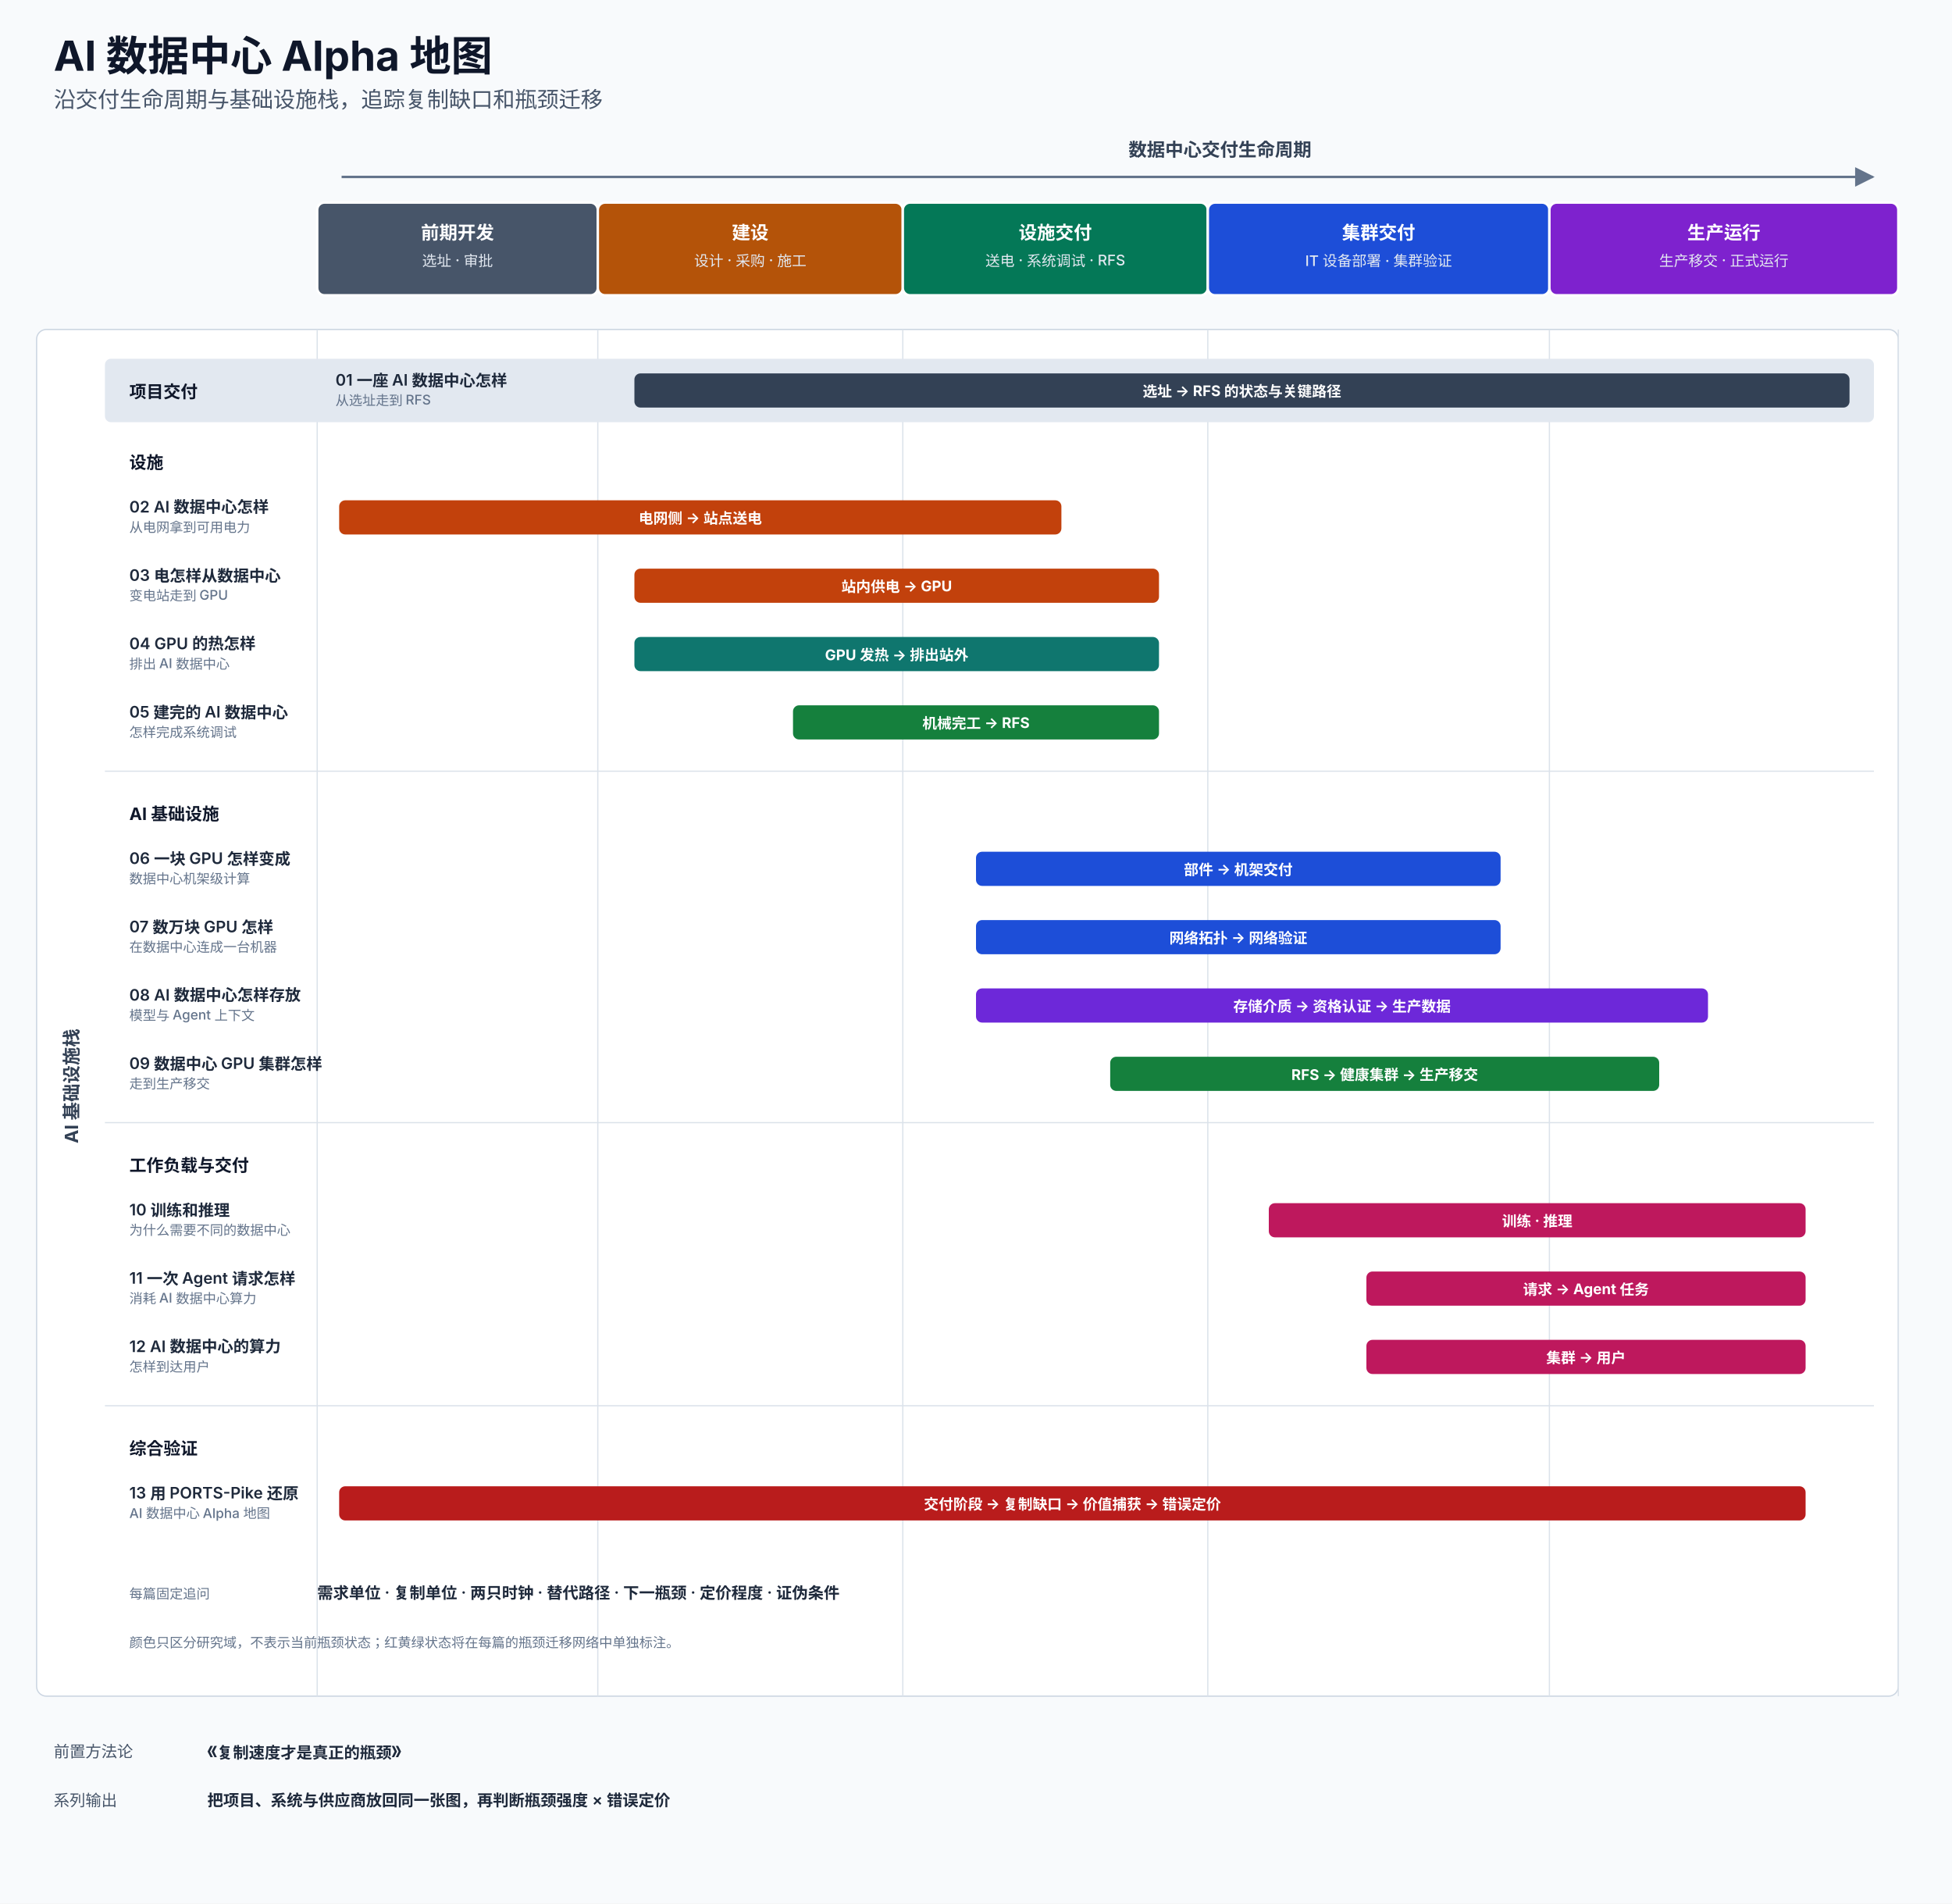
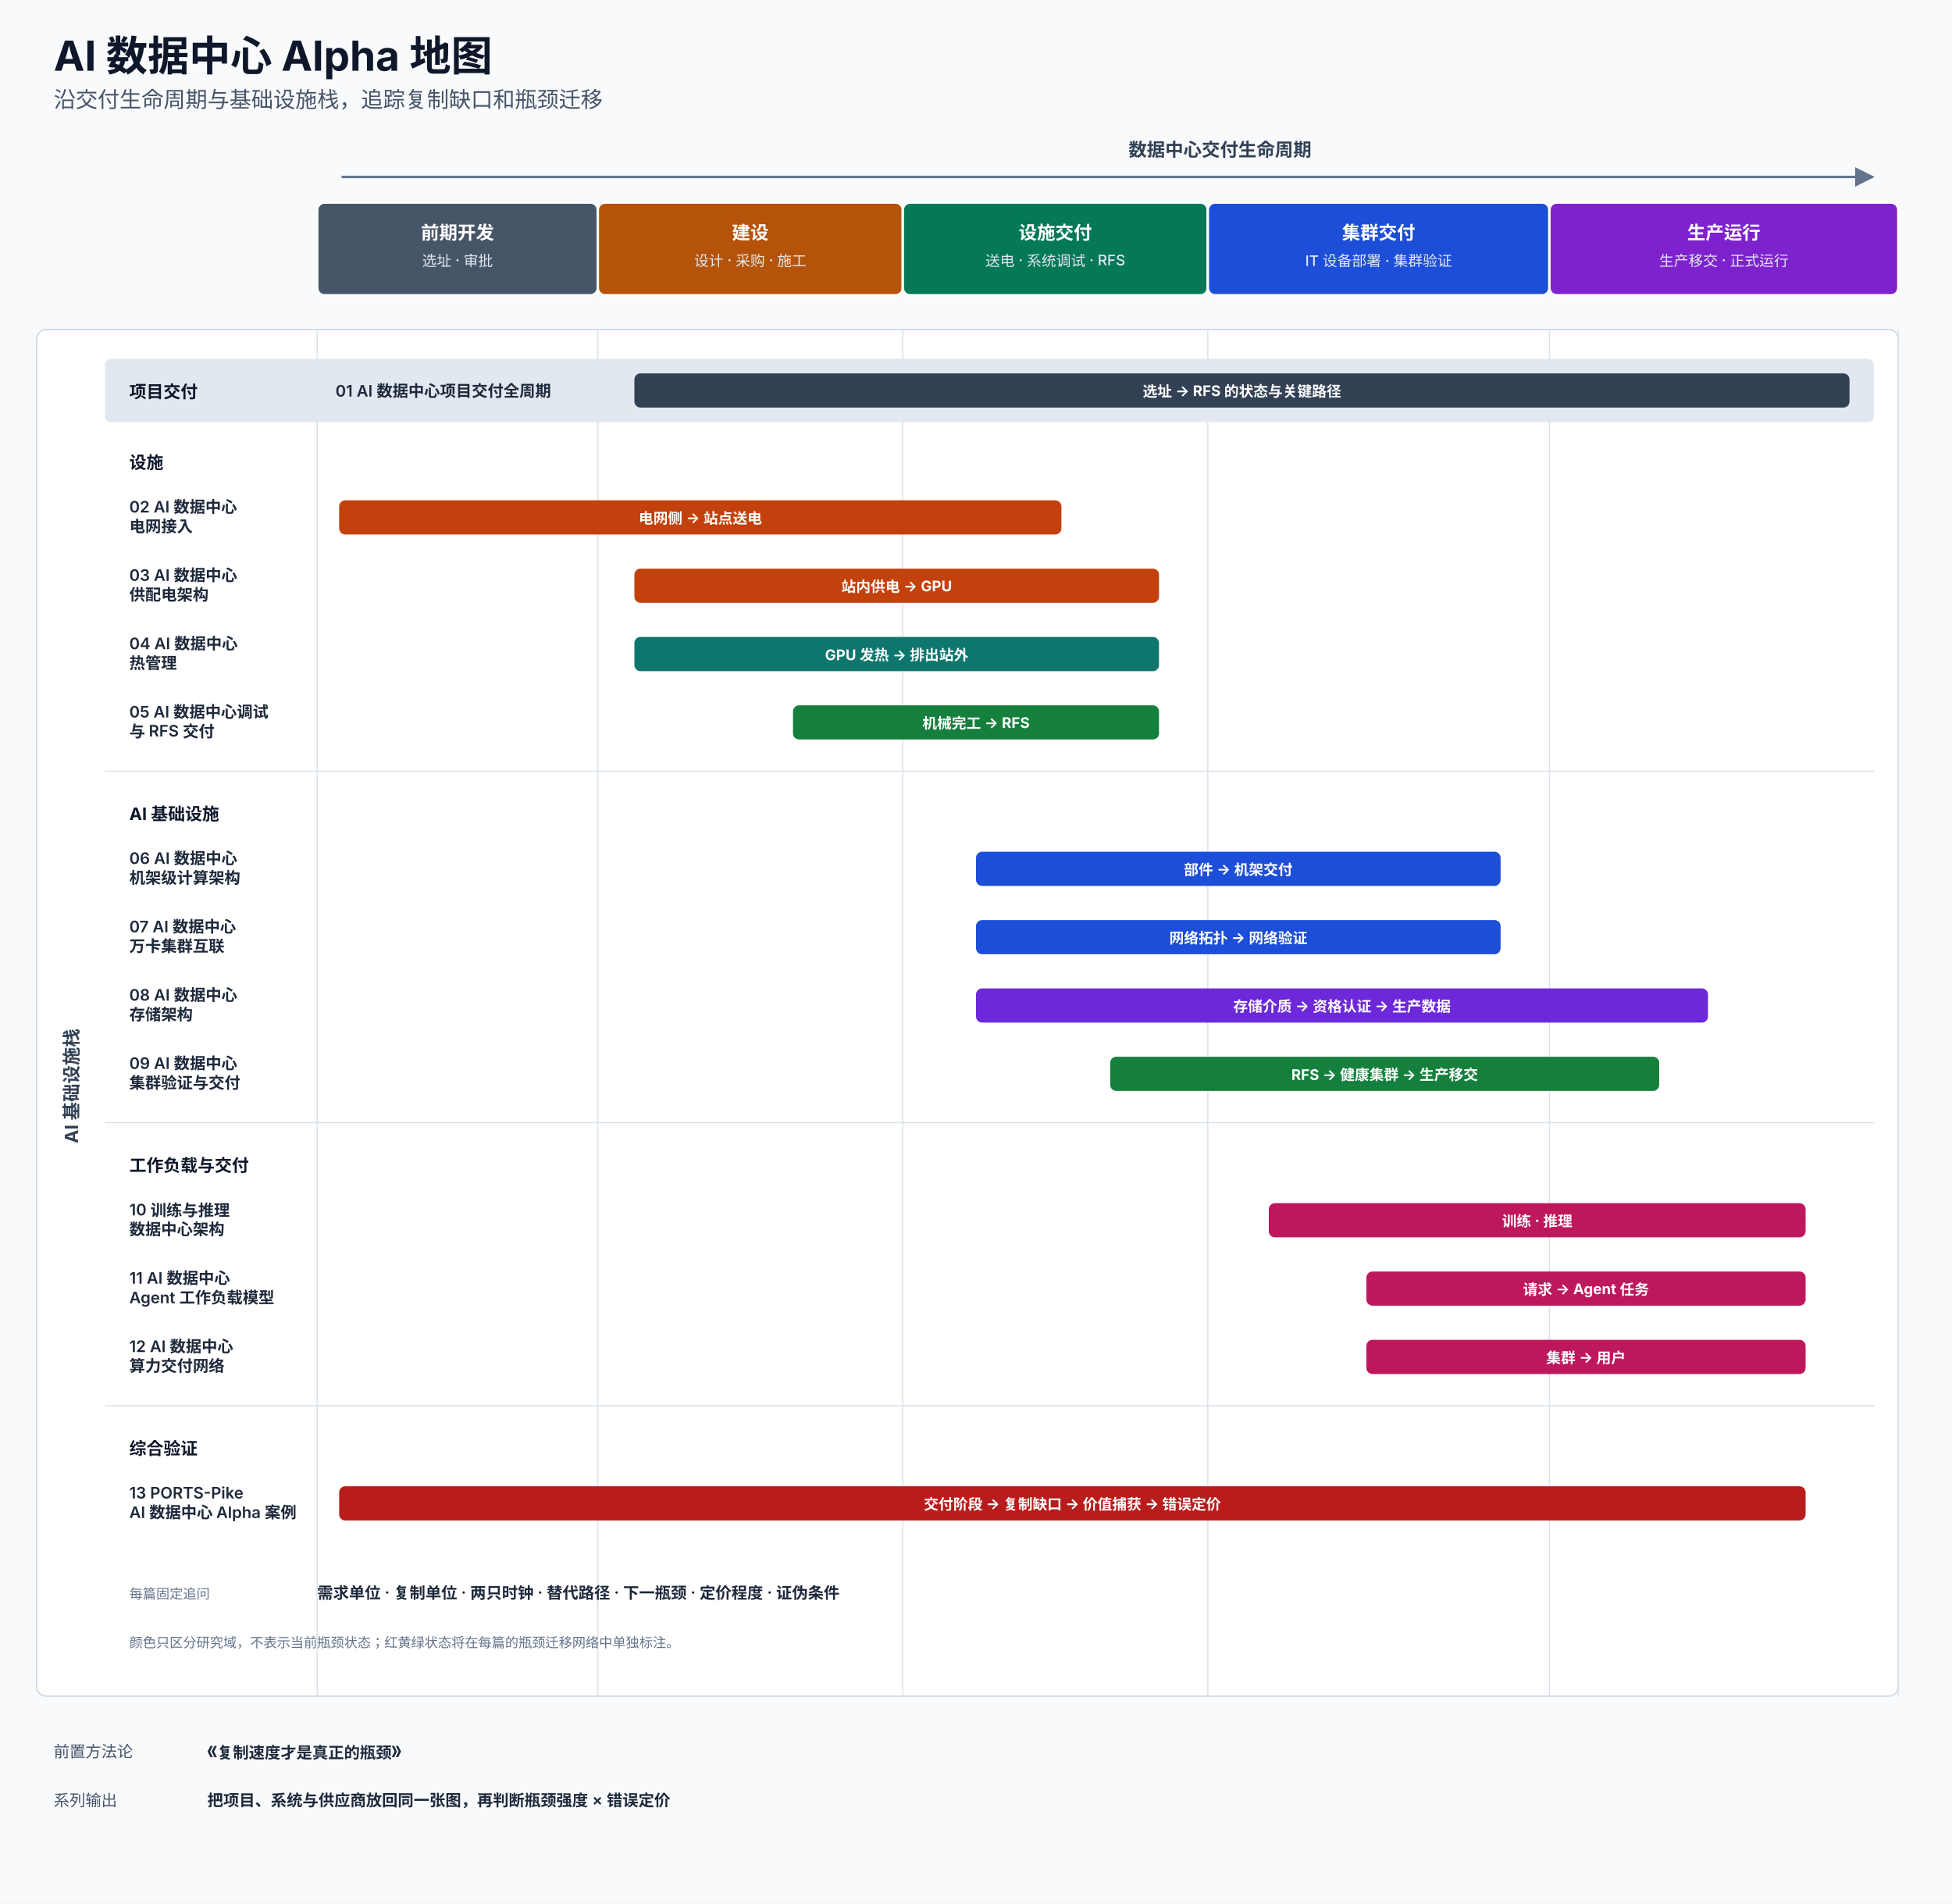
<svg xmlns="http://www.w3.org/2000/svg" width="1600" height="1560" viewBox="0 0 1600 1560" role="img" aria-labelledby="title desc">
  <defs>
    <style>
      .bg{fill:#f8fafc}.panel{fill:#fff;stroke:#cbd5e1;stroke-width:1}.grid{stroke:#dbe2ea;stroke-width:1}.milestone{stroke:#fff;stroke-width:2}
      .title{font:700 34px -apple-system,BlinkMacSystemFont,"Segoe UI",sans-serif;fill:#0f172a}.subtitle{font:400 18px -apple-system,BlinkMacSystemFont,"Segoe UI",sans-serif;fill:#475569}
      .axis{font:700 15px -apple-system,BlinkMacSystemFont,"Segoe UI",sans-serif;fill:#334155}.phase{font:700 15px -apple-system,BlinkMacSystemFont,"Segoe UI",sans-serif;fill:#fff;text-anchor:middle}.phase-note{font:500 12px -apple-system,BlinkMacSystemFont,"Segoe UI",sans-serif;fill:#e2e8f0;text-anchor:middle}
      .group{font:700 14px -apple-system,BlinkMacSystemFont,"Segoe UI",sans-serif;fill:#0f172a}.row{font:600 13px -apple-system,BlinkMacSystemFont,"Segoe UI",sans-serif;fill:#1e293b}.small{font:500 11px -apple-system,BlinkMacSystemFont,"Segoe UI",sans-serif;fill:#64748b}.bartext{font:700 12px -apple-system,BlinkMacSystemFont,"Segoe UI",sans-serif;fill:#fff;text-anchor:middle}.legend{font:500 13px -apple-system,BlinkMacSystemFont,"Segoe UI",sans-serif;fill:#475569}
      .development{fill:#475569}.build{fill:#b45309}.facility{fill:#047857}.cluster{fill:#1d4ed8}.operations{fill:#7e22ce}
      .overview{fill:#334155}.power{fill:#c2410c}.thermal{fill:#0f766e}.handoff{fill:#15803d}.compute{fill:#1d4ed8}.data{fill:#6d28d9}.service{fill:#be185d}.case{fill:#b91c1c}
    </style>
    <marker id="arrow" viewBox="0 0 10 10" refX="9" refY="5" markerWidth="8" markerHeight="8" orient="auto">
      <path d="M0 0L10 5L0 10Z" fill="#64748b" />
    </marker>
  </defs>
  <rect class="bg" width="1600" height="1560" />
  <text class="title" x="44" y="58">AI 数据中心 Alpha 地图</text>
  <text class="subtitle" x="44" y="88">沿交付生命周期与基础设施栈，追踪复制缺口和瓶颈迁移</text>
  <text class="axis" x="1000" y="128" text-anchor="middle">数据中心交付生命周期</text>
  <path d="M280 145H1535" fill="none" stroke="#64748b" stroke-width="2" marker-end="url(#arrow)" />
  <rect class="development milestone" x="260" y="166" width="230" height="76" rx="6" />
  <text class="phase" x="375" y="196">前期开发</text>
  <text class="phase-note" x="375" y="218">选址 · 审批</text>
  <rect class="build milestone" x="490" y="166" width="250" height="76" rx="6" />
  <text class="phase" x="615" y="196">建设</text>
  <text class="phase-note" x="615" y="218">设计 · 采购 · 施工</text>
  <rect class="facility milestone" x="740" y="166" width="250" height="76" rx="6" />
  <text class="phase" x="865" y="196">设施交付</text>
  <text class="phase-note" x="865" y="218">送电 · 系统调试 · RFS</text>
  <rect class="cluster milestone" x="990" y="166" width="280" height="76" rx="6" />
  <text class="phase" x="1130" y="196">集群交付</text>
  <text class="phase-note" x="1130" y="218">IT 设备部署 · 集群验证</text>
  <rect class="operations milestone" x="1270" y="166" width="286" height="76" rx="6" />
  <text class="phase" x="1413" y="196">生产运行</text>
  <text class="phase-note" x="1413" y="218">生产移交 · 正式运行</text>
  <rect class="panel" x="30" y="270" width="1526" height="1120" rx="8" />
  <text class="axis" transform="translate(64 890) rotate(-90)" text-anchor="middle">AI 基础设施栈</text>
  <line class="grid" x1="260" y1="270" x2="260" y2="1390" />
  <line class="grid" x1="490" y1="270" x2="490" y2="1390" />
  <line class="grid" x1="740" y1="270" x2="740" y2="1390" />
  <line class="grid" x1="990" y1="270" x2="990" y2="1390" />
  <line class="grid" x1="1270" y1="270" x2="1270" y2="1390" />
  <line class="grid" x1="1556" y1="270" x2="1556" y2="1390" />
  <rect x="86" y="294" width="1450" height="52" fill="#e2e8f0" rx="5" />
  <text class="group" x="106" y="326">项目交付</text>
-   <text class="row" x="275" y="316">
-     <tspan x="275">01 一座 AI 数据中心怎样</tspan>
-     <tspan class="small" x="275" dy="16">从选址走到 RFS</tspan>
-   </text>
+   <text class="row" x="275" y="325">01 AI 数据中心项目交付全周期</text>
  <rect class="overview" x="520" y="306" width="996" height="28" rx="5" />
  <text class="bartext" x="1018" y="325">选址 → RFS 的状态与关键路径</text>
  <text class="group" x="106" y="384">设施</text>
  <text class="row" x="106" y="420">
-     <tspan x="106">02 AI 数据中心怎样</tspan>
-     <tspan class="small" x="106" dy="16">从电网拿到可用电力</tspan>
+     <tspan x="106">02 AI 数据中心</tspan>
+     <tspan x="106" dy="16">电网接入</tspan>
  </text>
  <rect class="power" x="278" y="410" width="592" height="28" rx="5" />
  <text class="bartext" x="574" y="429">电网侧 → 站点送电</text>
  <text class="row" x="106" y="476">
-     <tspan x="106">03 电怎样从数据中心</tspan>
-     <tspan class="small" x="106" dy="16">变电站走到 GPU</tspan>
+     <tspan x="106">03 AI 数据中心</tspan>
+     <tspan x="106" dy="16">供配电架构</tspan>
  </text>
  <rect class="power" x="520" y="466" width="430" height="28" rx="5" />
  <text class="bartext" x="735" y="485">站内供电 → GPU</text>
  <text class="row" x="106" y="532">
-     <tspan x="106">04 GPU 的热怎样</tspan>
-     <tspan class="small" x="106" dy="16">排出 AI 数据中心</tspan>
+     <tspan x="106">04 AI 数据中心</tspan>
+     <tspan x="106" dy="16">热管理</tspan>
  </text>
  <rect class="thermal" x="520" y="522" width="430" height="28" rx="5" />
  <text class="bartext" x="735" y="541">GPU 发热 → 排出站外</text>
  <text class="row" x="106" y="588">
-     <tspan x="106">05 建完的 AI 数据中心</tspan>
-     <tspan class="small" x="106" dy="16">怎样完成系统调试</tspan>
+     <tspan x="106">05 AI 数据中心调试</tspan>
+     <tspan x="106" dy="16">与 RFS 交付</tspan>
  </text>
  <rect class="handoff" x="650" y="578" width="300" height="28" rx="5" />
  <text class="bartext" x="800" y="597">机械完工 → RFS</text>
  <line class="grid" x1="86" y1="632" x2="1536" y2="632" />
  <text class="group" x="106" y="672">AI 基础设施</text>
  <text class="row" x="106" y="708">
-     <tspan x="106">06 一块 GPU 怎样变成</tspan>
-     <tspan class="small" x="106" dy="16">数据中心机架级计算</tspan>
+     <tspan x="106">06 AI 数据中心</tspan>
+     <tspan x="106" dy="16">机架级计算架构</tspan>
  </text>
  <rect class="compute" x="800" y="698" width="430" height="28" rx="5" />
  <text class="bartext" x="1015" y="717">部件 → 机架交付</text>
  <text class="row" x="106" y="764">
-     <tspan x="106">07 数万块 GPU 怎样</tspan>
-     <tspan class="small" x="106" dy="16">在数据中心连成一台机器</tspan>
+     <tspan x="106">07 AI 数据中心</tspan>
+     <tspan x="106" dy="16">万卡集群互联</tspan>
  </text>
  <rect class="compute" x="800" y="754" width="430" height="28" rx="5" />
  <text class="bartext" x="1015" y="773">网络拓扑 → 网络验证</text>
  <text class="row" x="106" y="820">
-     <tspan x="106">08 AI 数据中心怎样存放</tspan>
-     <tspan class="small" x="106" dy="16">模型与 Agent 上下文</tspan>
+     <tspan x="106">08 AI 数据中心</tspan>
+     <tspan x="106" dy="16">存储架构</tspan>
  </text>
  <rect class="data" x="800" y="810" width="600" height="28" rx="5" />
  <text class="bartext" x="1100" y="829">存储介质 → 资格认证 → 生产数据</text>
  <text class="row" x="106" y="876">
-     <tspan x="106">09 数据中心 GPU 集群怎样</tspan>
-     <tspan class="small" x="106" dy="16">走到生产移交</tspan>
+     <tspan x="106">09 AI 数据中心</tspan>
+     <tspan x="106" dy="16">集群验证与交付</tspan>
  </text>
  <rect class="handoff" x="910" y="866" width="450" height="28" rx="5" />
  <text class="bartext" x="1135" y="885">RFS → 健康集群 → 生产移交</text>
  <line class="grid" x1="86" y1="920" x2="1536" y2="920" />
  <text class="group" x="106" y="960">工作负载与交付</text>
  <text class="row" x="106" y="996">
-     <tspan x="106">10 训练和推理</tspan>
-     <tspan class="small" x="106" dy="16">为什么需要不同的数据中心</tspan>
+     <tspan x="106">10 训练与推理</tspan>
+     <tspan x="106" dy="16">数据中心架构</tspan>
  </text>
  <rect class="service" x="1040" y="986" width="440" height="28" rx="5" />
  <text class="bartext" x="1260" y="1005">训练 · 推理</text>
  <text class="row" x="106" y="1052">
-     <tspan x="106">11 一次 Agent 请求怎样</tspan>
-     <tspan class="small" x="106" dy="16">消耗 AI 数据中心算力</tspan>
+     <tspan x="106">11 AI 数据中心</tspan>
+     <tspan x="106" dy="16">Agent 工作负载模型</tspan>
  </text>
  <rect class="service" x="1120" y="1042" width="360" height="28" rx="5" />
  <text class="bartext" x="1300" y="1061">请求 → Agent 任务</text>
  <text class="row" x="106" y="1108">
-     <tspan x="106">12 AI 数据中心的算力</tspan>
-     <tspan class="small" x="106" dy="16">怎样到达用户</tspan>
+     <tspan x="106">12 AI 数据中心</tspan>
+     <tspan x="106" dy="16">算力交付网络</tspan>
  </text>
  <rect class="service" x="1120" y="1098" width="360" height="28" rx="5" />
  <text class="bartext" x="1300" y="1117">集群 → 用户</text>
  <line class="grid" x1="86" y1="1152" x2="1536" y2="1152" />
  <text class="group" x="106" y="1192">综合验证</text>
  <text class="row" x="106" y="1228">
-     <tspan x="106">13 用 PORTS-Pike 还原</tspan>
-     <tspan class="small" x="106" dy="16">AI 数据中心 Alpha 地图</tspan>
+     <tspan x="106">13 PORTS-Pike</tspan>
+     <tspan x="106" dy="16">AI 数据中心 Alpha 案例</tspan>
  </text>
  <rect class="case" x="278" y="1218" width="1202" height="28" rx="5" />
  <text class="bartext" x="879" y="1237">交付阶段 → 复制缺口 → 价值捕获 → 错误定价</text>
  <text class="small" x="106" y="1310">每篇固定追问</text>
  <text class="row" x="260" y="1310">需求单位 · 复制单位 · 两只时钟 · 替代路径 · 下一瓶颈 · 定价程度 · 证伪条件</text>
  <text class="small" x="106" y="1350">颜色只区分研究域，不表示当前瓶颈状态；红黄绿状态将在每篇的瓶颈迁移网络中单独标注。</text>
  <text class="legend" x="44" y="1440">前置方法论</text>
  <text class="row" x="170" y="1440">《复制速度才是真正的瓶颈》</text>
  <text class="legend" x="44" y="1480">系列输出</text>
  <text class="row" x="170" y="1480">把项目、系统与供应商放回同一张图，再判断瓶颈强度 × 错误定价</text>
</svg>
